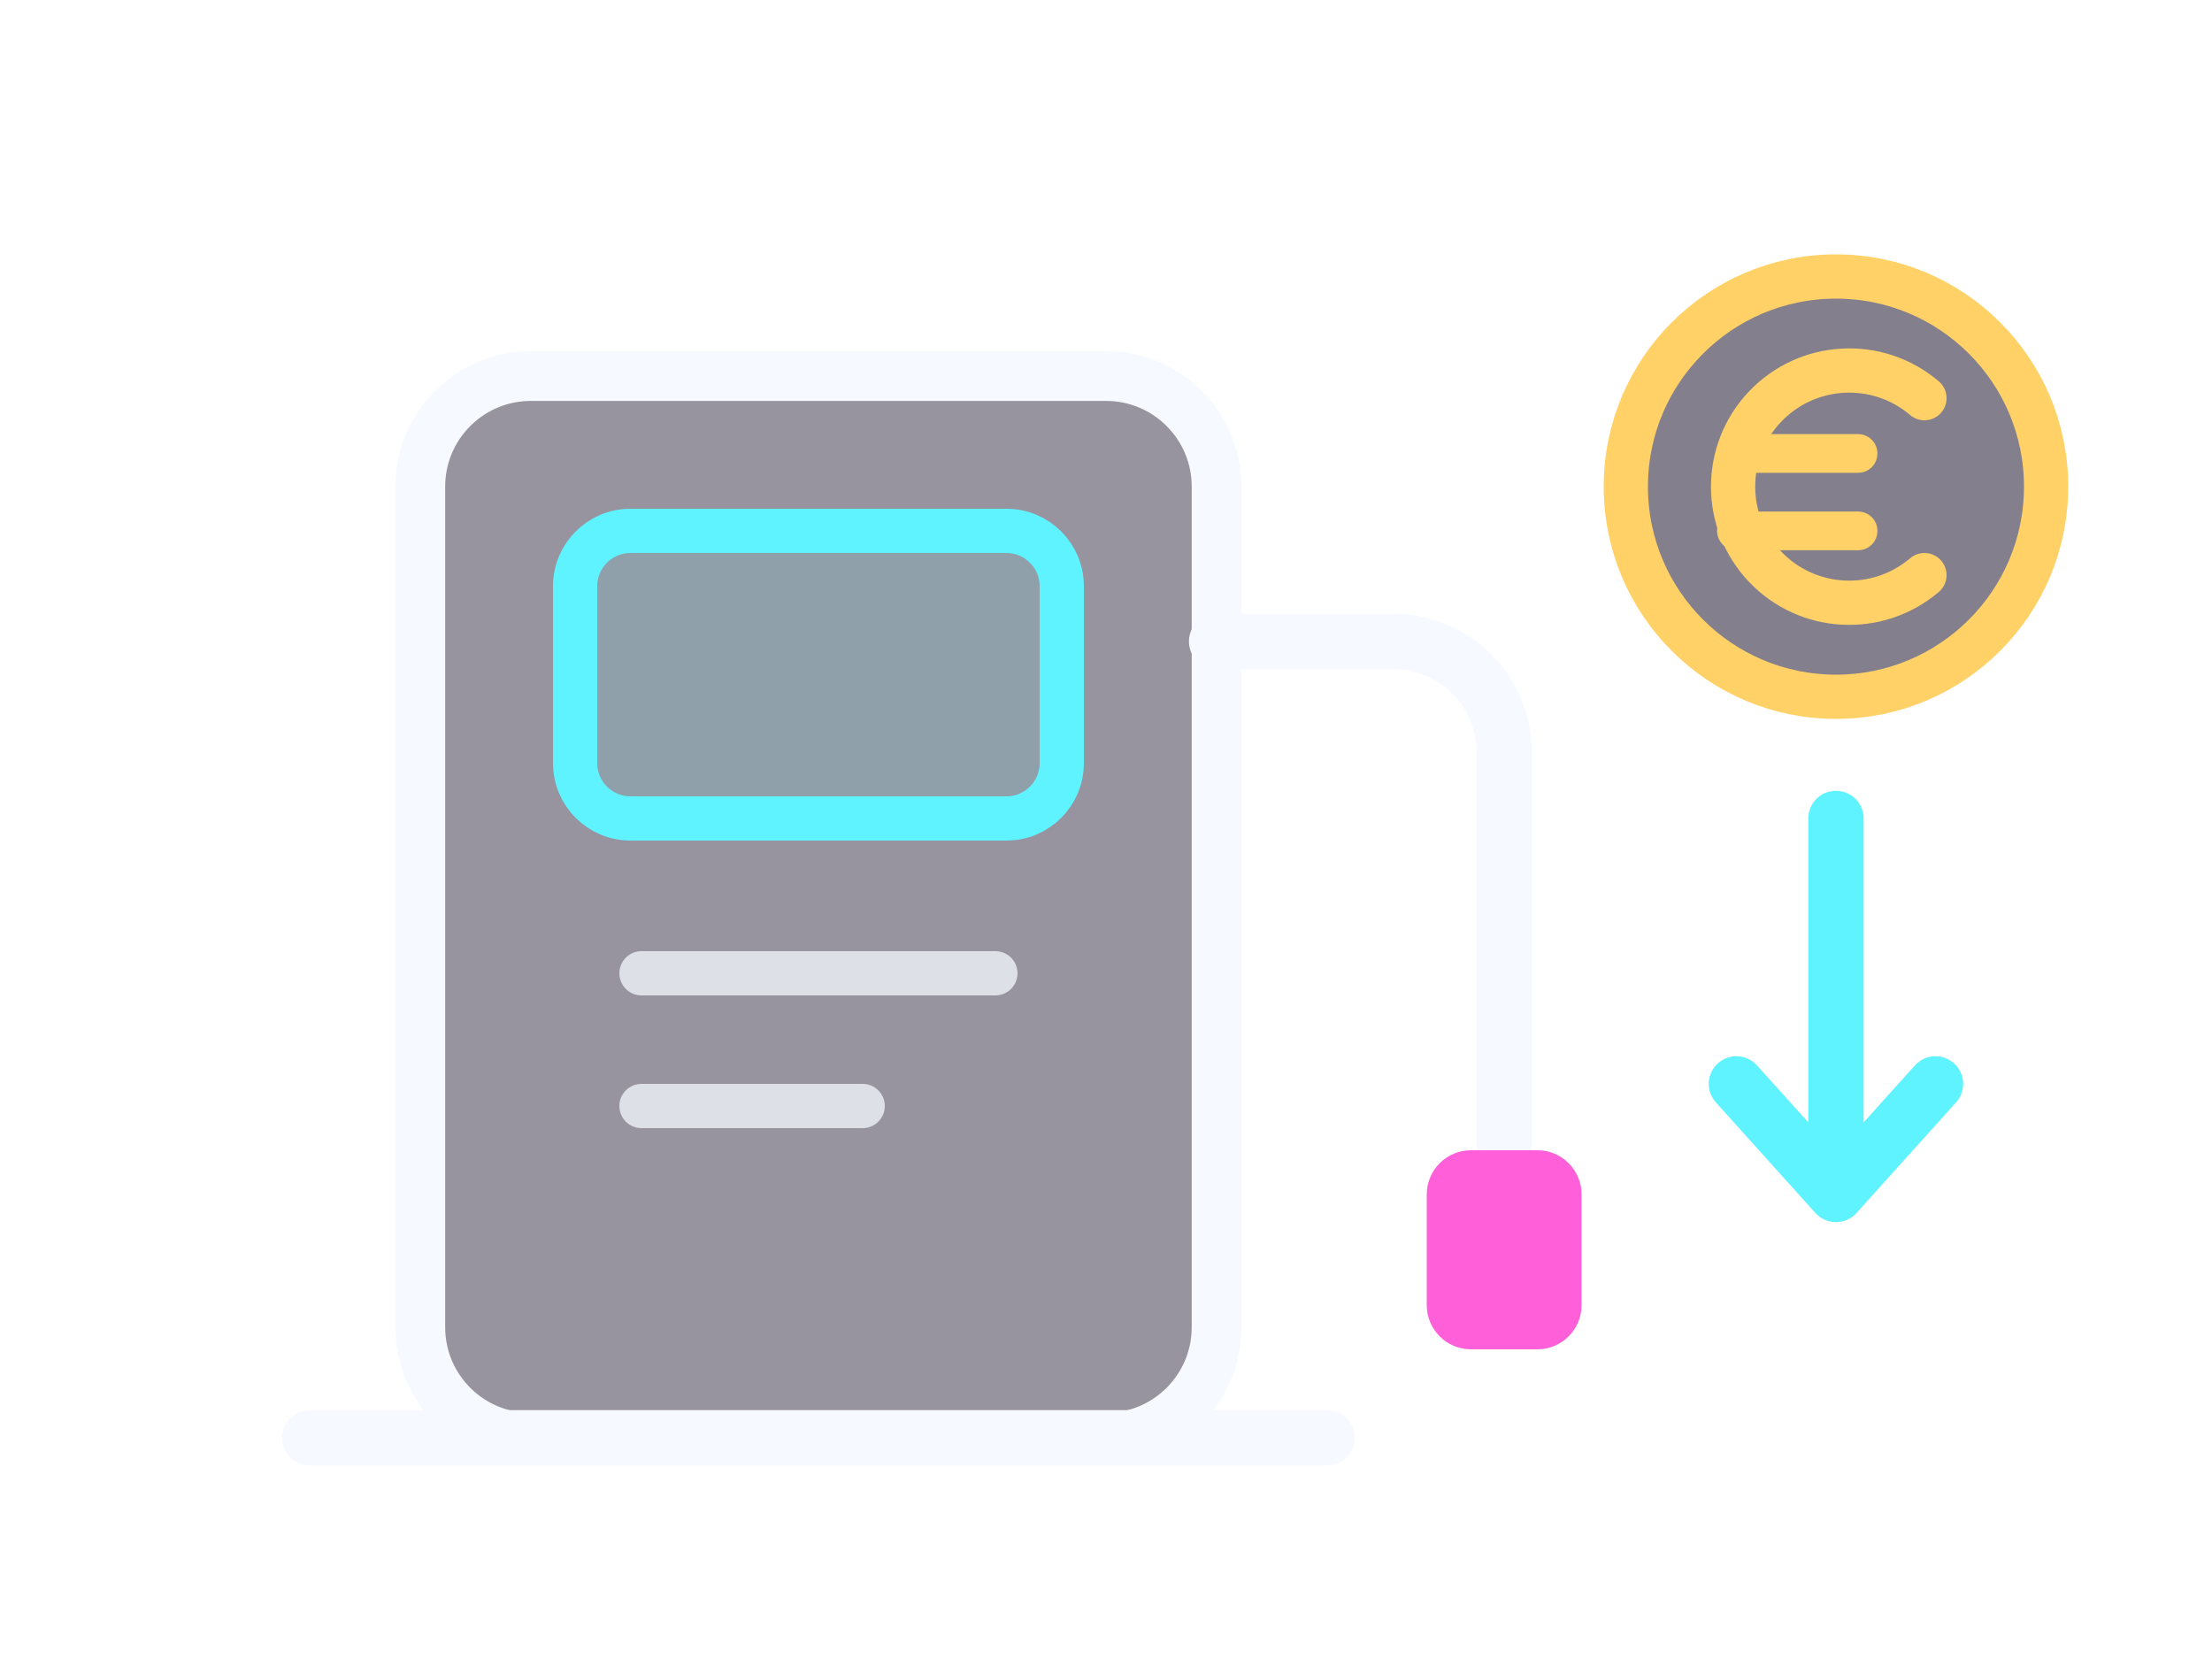
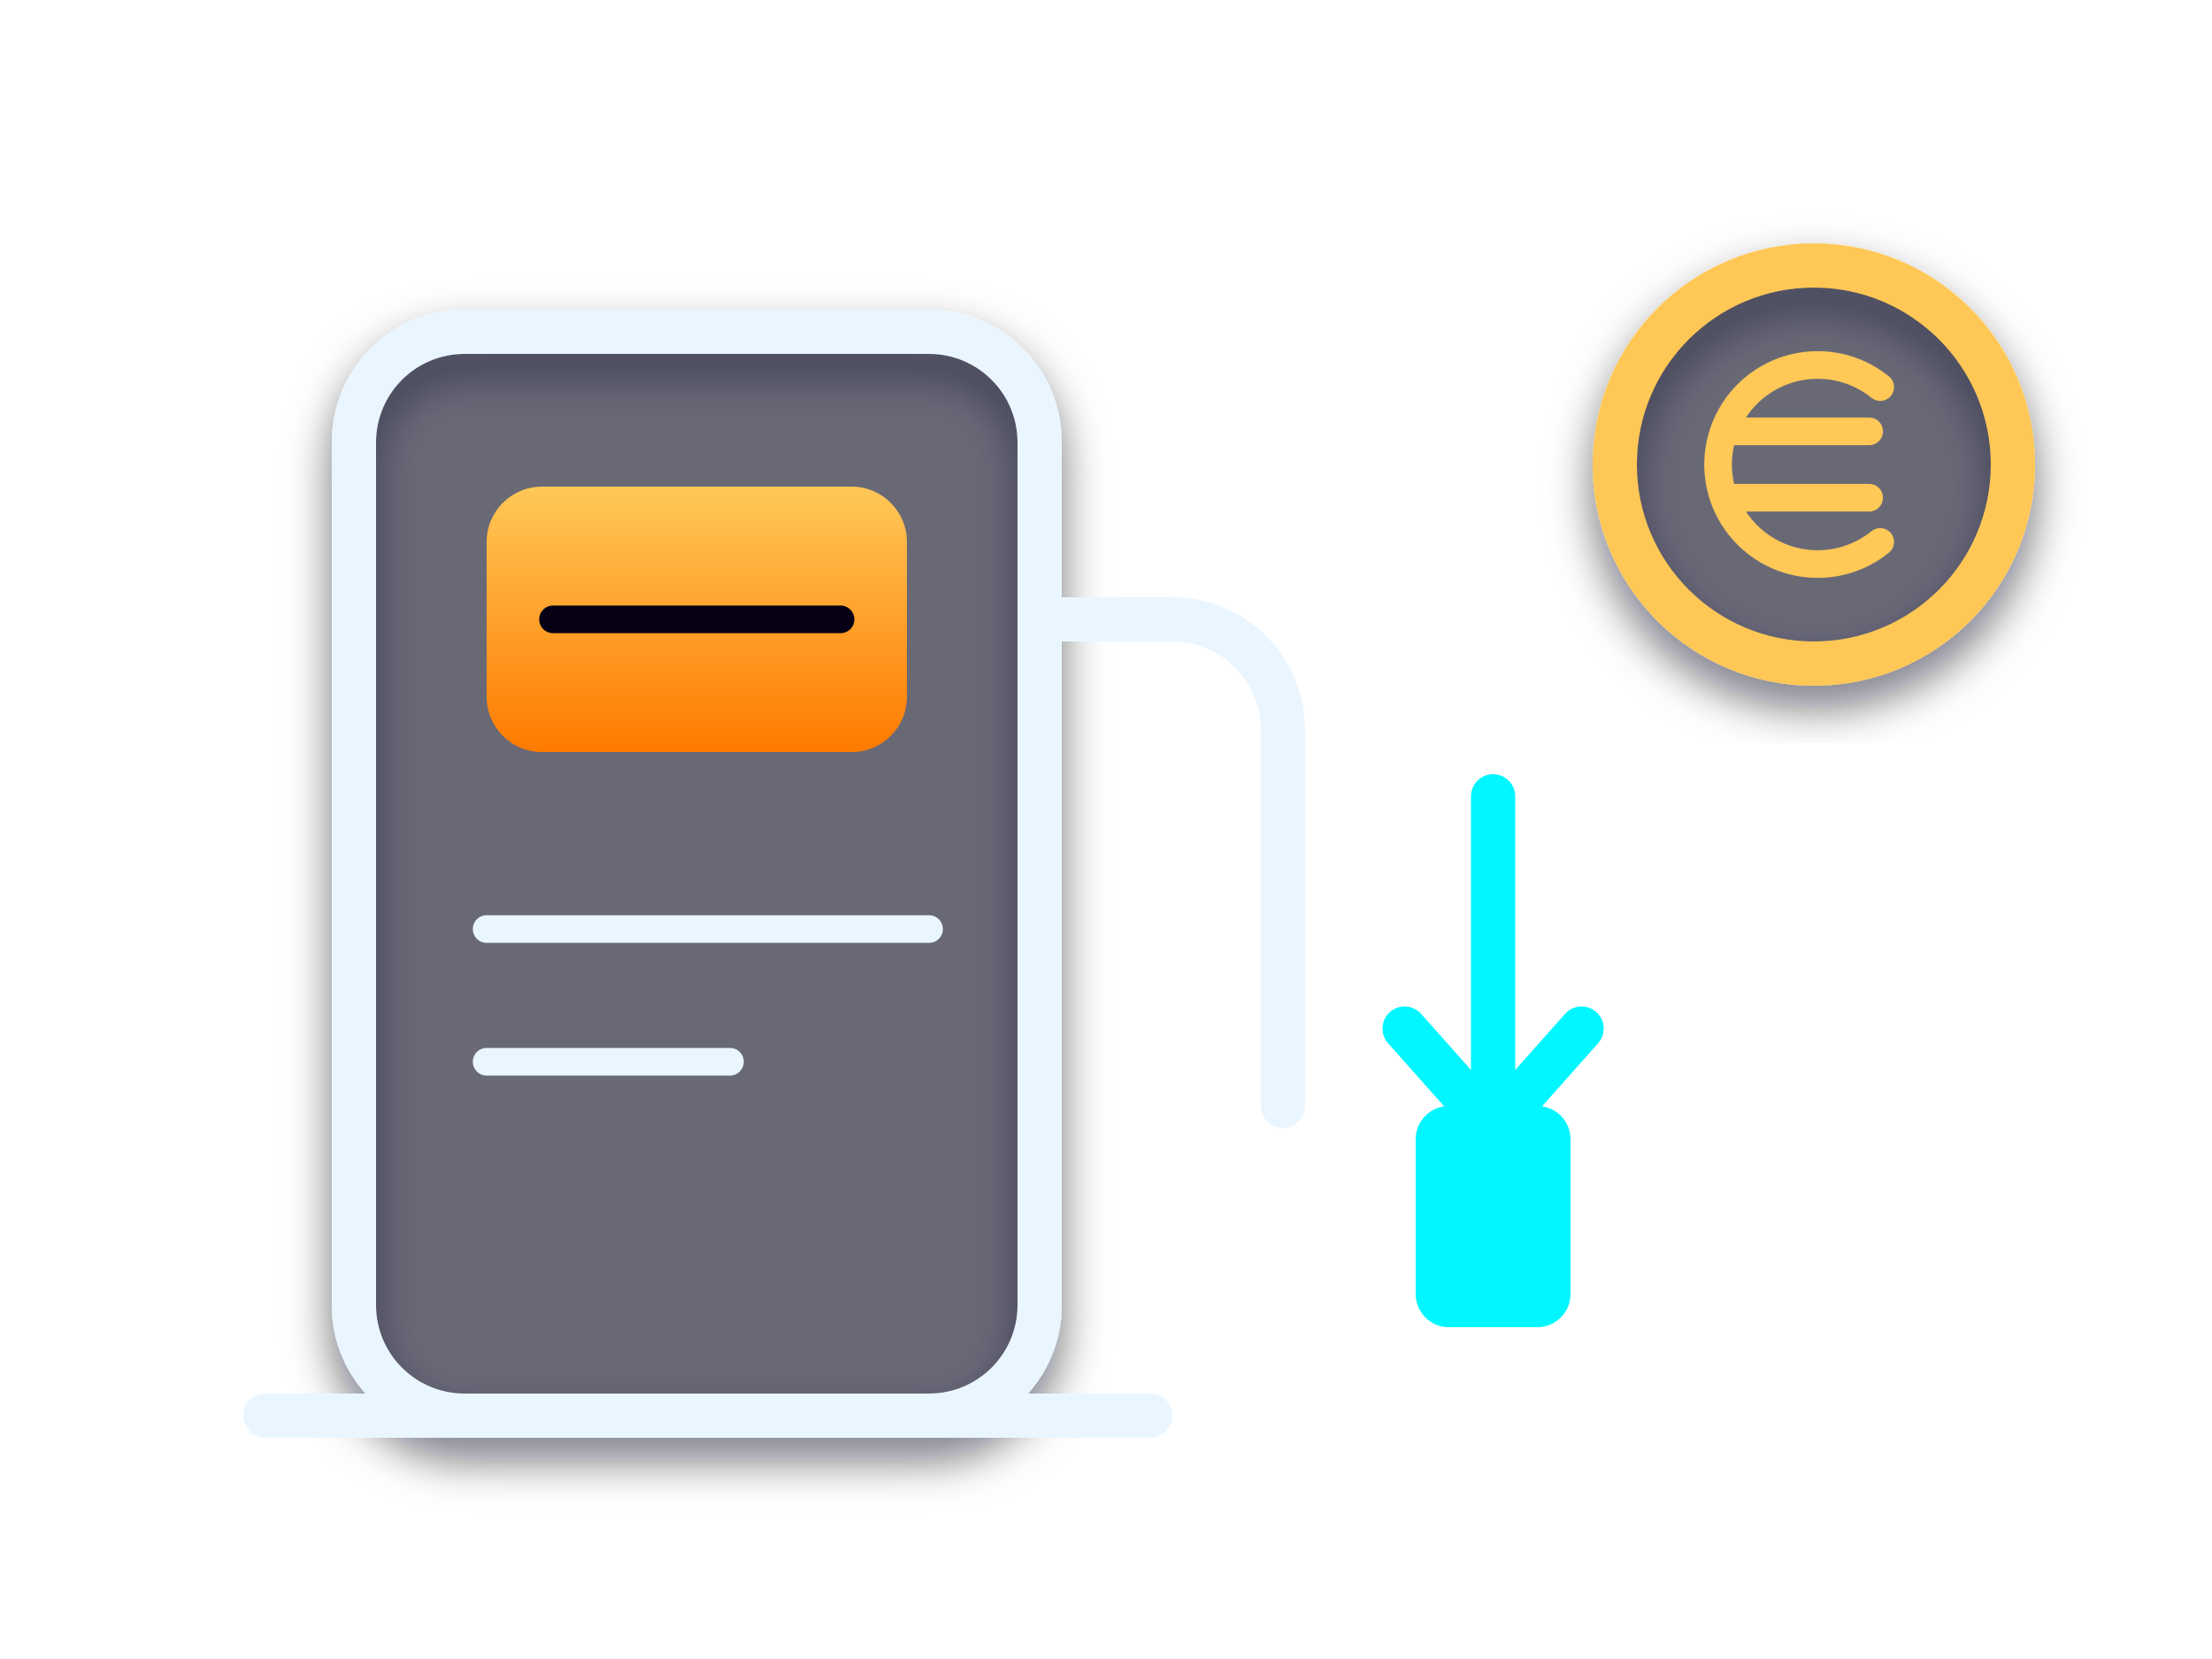
- <svg xmlns="http://www.w3.org/2000/svg" viewBox="0 0 200 150" fill="none">
-   <rect x="38" y="34" width="72" height="96" rx="10" fill="rgba(8,0,28,.42)" stroke="#f6f9ff" stroke-width="4.5" />
-   <rect x="52" y="48" width="44" height="26" rx="5" fill="rgba(95,242,255,.12)" stroke="#5ff2ff" stroke-width="4" />
-   <path d="M58 88h32M58 100h20" stroke="#f6f9ff" stroke-width="4" stroke-linecap="round" opacity=".75" />
-   <path d="M28 130h92" stroke="#f6f9ff" stroke-width="5" stroke-linecap="round" />
-   <path d="M110 58h16a10 10 0 0 1 10 10v36" stroke="#f6f9ff" stroke-width="5" stroke-linecap="round" />
-   <rect x="129" y="104" width="14" height="18" rx="4" fill="#ff5fd8" />
-   <circle cx="166" cy="44" r="19" fill="rgba(8,0,28,.5)" stroke="#ffd166" stroke-width="4" />
-   <path d="M174 36a10.5 10.5 0 1 0 0 16" stroke="#ffd166" stroke-width="4" stroke-linecap="round" />
-   <path d="M157 41h11M157 48h11" stroke="#ffd166" stroke-width="3.5" stroke-linecap="round" />
-   <path d="M166 74v34m0 0-9-10m9 10 9-10" stroke="#5ff2ff" stroke-width="5" stroke-linecap="round" stroke-linejoin="round" />
+ <svg xmlns="http://www.w3.org/2000/svg" viewBox="0 0 200 150" fill="none" stroke-linecap="round" stroke-linejoin="round">
+   <defs>
+     <linearGradient id="g" x1="0" y1="0" x2="0" y2="1">
+       <stop offset="0" stop-color="#ffc857" />
+       <stop offset="1" stop-color="#ff7a00" />
+     </linearGradient>
+     <filter id="sh" x="-20%" y="-20%" width="140%" height="140%">
+       <feDropShadow dx="0" dy="2" stdDeviation="2" flood-color="#070014" flood-opacity="0.55" />
+     </filter>
+   </defs>
+   <g filter="url(#sh)">
+     <rect x="32" y="30" width="62" height="98" rx="10" fill="rgba(7,0,20,.45)" stroke="#eaf6ff" stroke-width="4" />
+   </g>
+   <rect x="44" y="44" width="38" height="24" rx="5" fill="url(#g)" />
+   <path d="M50 56h26" stroke="#070014" stroke-width="2.5" />
+   <path d="M44 84h40M44 96h22" stroke="#eaf6ff" stroke-width="2.5" />
+   <path d="M24 128h80" stroke="#eaf6ff" stroke-width="4" />
+   <path d="M94 56h12a10 10 0 0 1 10 10v34" stroke="#eaf6ff" stroke-width="4" />
+   <rect x="128" y="100" width="14" height="20" rx="3" fill="#00f7ff" />
+   <g filter="url(#sh)">
+     <circle cx="164" cy="42" r="18" fill="rgba(7,0,20,.45)" stroke="#ffc857" stroke-width="4" />
+   </g>
+   <path d="M170 35a9 9 0 1 0 0 14M156 39h13M156 45h13" stroke="#ffc857" stroke-width="2.5" />
+   <path d="M135 72v30m0 0-8-9m8 9 8-9" stroke="#00f7ff" stroke-width="4" />
</svg>
